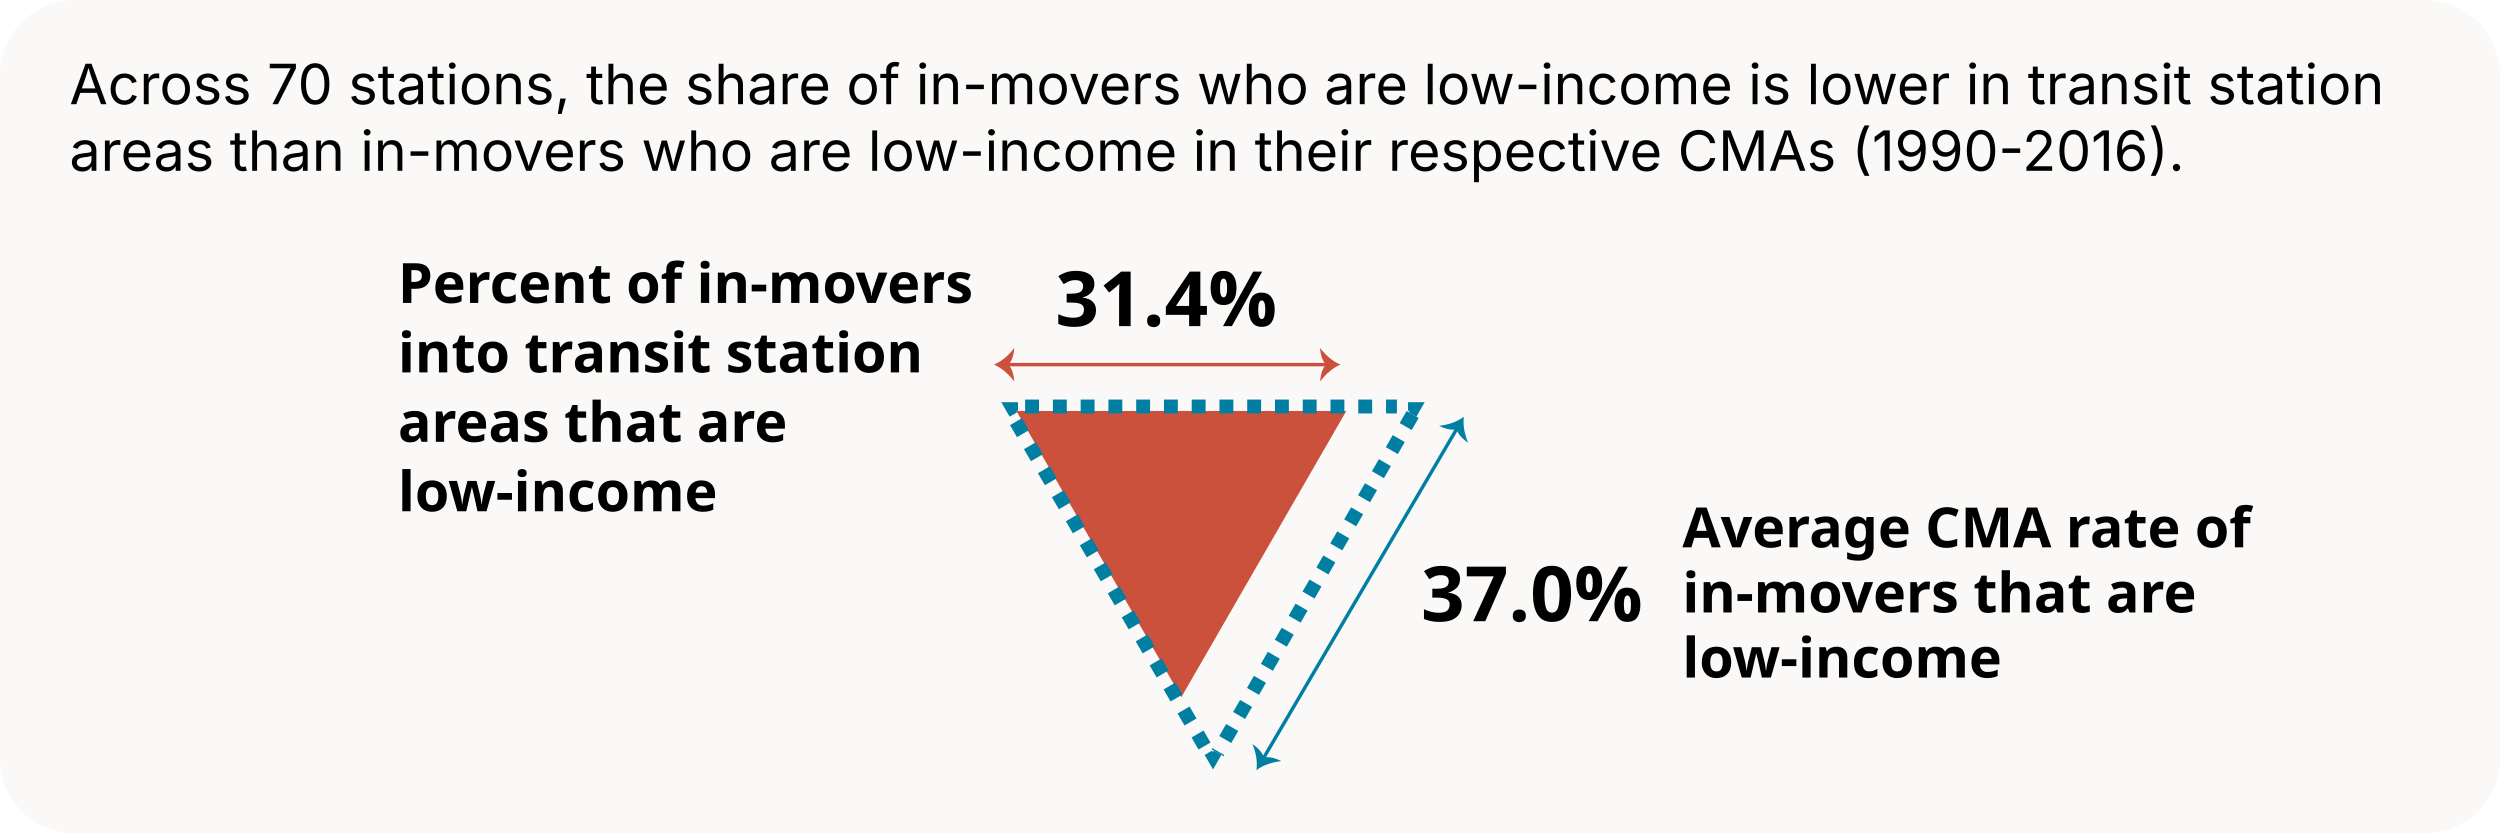
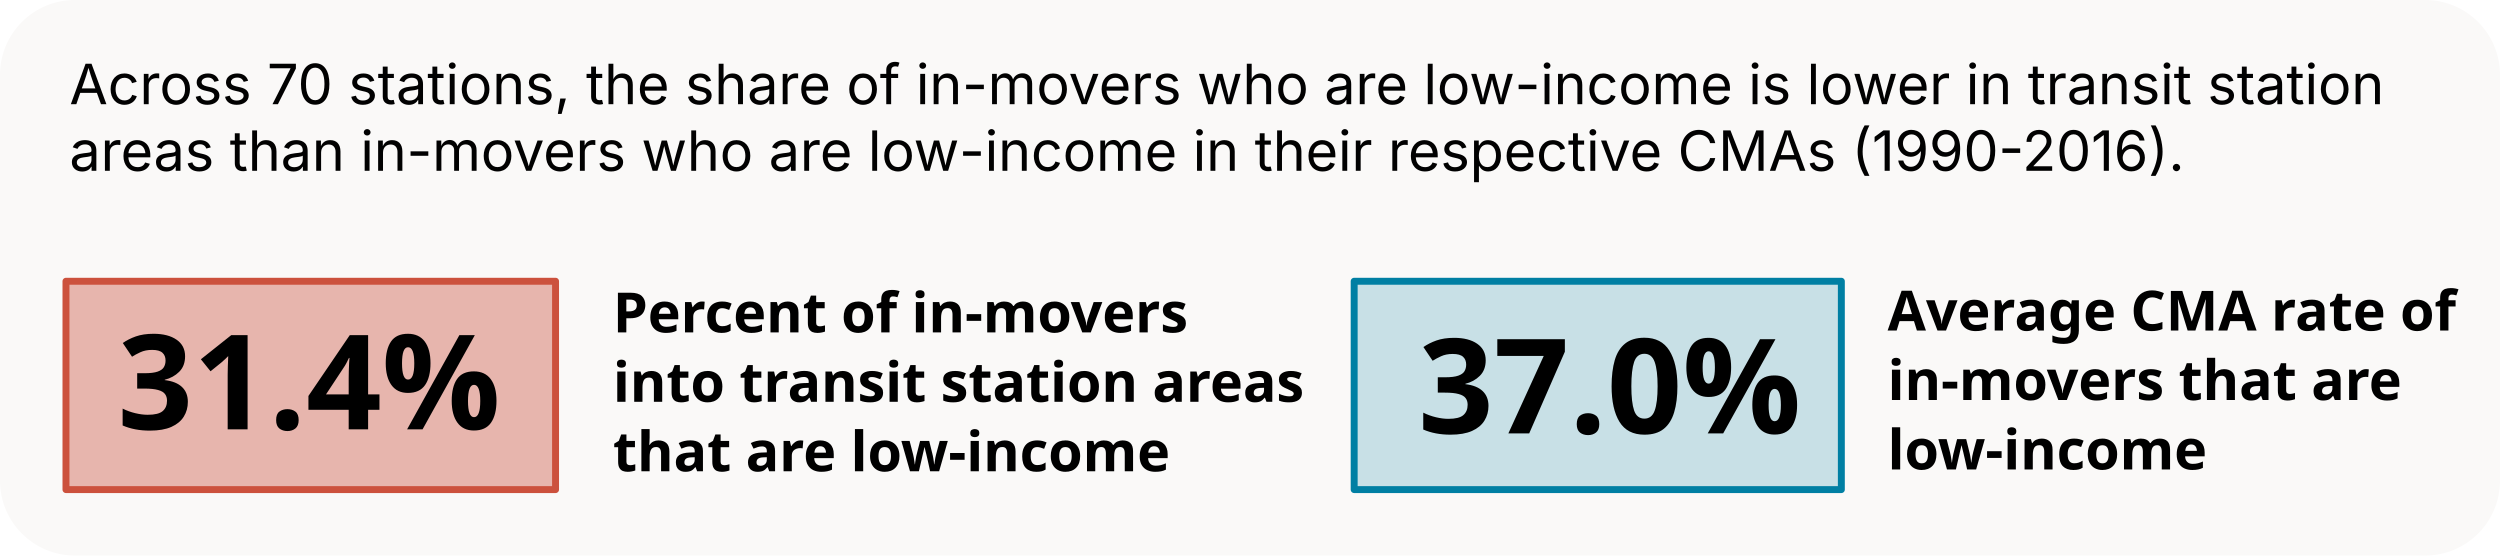
- <svg xmlns="http://www.w3.org/2000/svg" width="720" height="240" viewBox="0 0 720 240" version="1.1" id="svg23">
+ <svg xmlns="http://www.w3.org/2000/svg" width="720" height="160" viewBox="0 0 720 160" version="1.1" id="svg23">
  <defs id="defs23" />
  <g id="Layer_3" data-name="Layer 3">
-     <rect id="rect25" width="720" height="240" rx="21.567" ry="21.567" fill="#faf9f8" />
+     <rect id="rect25" width="720" height="160" rx="21.567" ry="21.567" fill="#faf9f8" x="0" y="0" />
  </g>
  <g id="text237-0-6-6-6-4-6-0" isolation="isolate">
    <text transform="translate(20.0005,30.0001)" fill="#010101" font-family="Inter-Regular, Inter" font-size="16px" font-variation-settings="'opsz' 14, 'wght' 400" isolation="isolate" id="text2">
      <tspan x="0" y="0" id="tspan1">Across 70 stations, the share of in-movers who are low-income is lower in transit station</tspan>
      <tspan x="0" y="19.2" id="tspan2">areas than in-movers who are low-income in their respective CMAs (1990-2016).</tspan>
    </text>
  </g>
-   <text fill="#cc513d" font-family="InterItalic-BoldItalic, Inter" font-size="22px" font-style="italic" font-variation-settings="'opsz' 14, 'wght' 700" font-weight="700" id="text3" x="303.949" y="93.932" style="font-style:normal;font-variant:normal;font-weight:bold;font-stretch:normal;font-size:22px;font-family:'Inter 24pt';-inkscape-font-specification:'Inter 24pt, Bold';font-variant-ligatures:normal;font-variant-caps:normal;font-variant-numeric:normal;font-variant-east-asian:normal;fill:#000000">
-     <tspan x="303.949" y="93.932" id="tspan3" style="font-style:normal;font-variant:normal;font-weight:bold;font-stretch:normal;font-size:22px;font-family:'Inter 24pt';-inkscape-font-specification:'Inter 24pt, Bold';font-variant-ligatures:normal;font-variant-caps:normal;font-variant-numeric:normal;font-variant-east-asian:normal;fill:#000000">31.4%</tspan>
+   <rect style="fill:#cc513d;fill-opacity:0.4;fill-rule:evenodd;stroke:#cc513d;stroke-width:2;stroke-linecap:round;stroke-linejoin:round;stroke-dasharray:none;stroke-opacity:1" id="rect5" width="141" height="60" x="19" y="81" />
+   <rect style="fill:#007fa3;fill-opacity:0.2;fill-rule:evenodd;stroke:#007fa3;stroke-width:2;stroke-linecap:round;stroke-linejoin:round;stroke-dasharray:none;stroke-opacity:1" id="rect5-1" width="140.308" height="60" x="390" y="81" />
+   <text fill="#9e2666" font-family="InterItalic-BoldItalic, Inter" font-size="22px" font-style="italic" font-variation-settings="'opsz' 14, 'wght' 700" font-weight="700" id="text1-5" x="33.882" y="123.645" style="font-style:normal;font-variant:normal;font-weight:bold;font-stretch:normal;font-size:38px;font-family:'Inter 24pt';-inkscape-font-specification:'Inter 24pt, Bold';font-variant-ligatures:normal;font-variant-caps:normal;font-variant-numeric:normal;font-variant-east-asian:normal;fill:#000000;fill-opacity:1;stroke-width:1">
+     <tspan x="33.882" y="123.645" id="tspan1-3-0" style="font-style:normal;font-variant:normal;font-weight:bold;font-stretch:normal;font-size:38px;font-family:'Inter 24pt';-inkscape-font-specification:'Inter 24pt, Bold';font-variant-ligatures:normal;font-variant-caps:normal;font-variant-numeric:normal;font-variant-east-asian:normal;fill:#000000;fill-opacity:1;stroke-width:1">31.4%</tspan>
  </text>
-   <text fill="#243662" font-family="InterItalic-BoldItalic, Inter" font-size="22px" font-style="italic" font-variation-settings="'opsz' 14, 'wght' 700" font-weight="700" id="text10" x="409.259" y="178.898" style="font-style:normal;font-variant:normal;font-weight:bold;font-stretch:normal;font-size:22px;font-family:'Inter 24pt';-inkscape-font-specification:'Inter 24pt, Bold';font-variant-ligatures:normal;font-variant-caps:normal;font-variant-numeric:normal;font-variant-east-asian:normal;fill:#000000">
-     <tspan x="409.259" y="178.898" id="tspan10" style="font-style:normal;font-variant:normal;font-weight:bold;font-stretch:normal;font-size:22px;font-family:'Inter 24pt';-inkscape-font-specification:'Inter 24pt, Bold';font-variant-ligatures:normal;font-variant-caps:normal;font-variant-numeric:normal;font-variant-east-asian:normal;fill:#000000">37.0%</tspan>
+   <text fill="#9e2666" font-family="InterItalic-BoldItalic, Inter" font-size="22px" font-style="italic" font-variation-settings="'opsz' 14, 'wght' 700" font-weight="700" id="text1-5-6" x="408.46" y="124.814" style="font-style:normal;font-variant:normal;font-weight:bold;font-stretch:normal;font-size:38px;font-family:'Inter 24pt';-inkscape-font-specification:'Inter 24pt, Bold';font-variant-ligatures:normal;font-variant-caps:normal;font-variant-numeric:normal;font-variant-east-asian:normal;fill:#000000;fill-opacity:1;stroke-width:1">
+     <tspan x="408.46" y="124.814" id="tspan1-3-2" style="font-style:normal;font-variant:normal;font-weight:bold;font-stretch:normal;font-size:38px;font-family:'Inter 24pt';-inkscape-font-specification:'Inter 24pt, Bold';font-variant-ligatures:normal;font-variant-caps:normal;font-variant-numeric:normal;font-variant-east-asian:normal;fill:#000000;fill-opacity:1;stroke-width:1">37.0%</tspan>
  </text>
-   <g id="g17" transform="matrix(2.11953,0,0,2.122672,-435.7837,-175.6723)" style="stroke-width:0.471;stroke-dasharray:none">
-     <line x1="342.43" y1="132.232" x2="385.97" y2="132.232" fill="none" stroke="#cc513d" stroke-miterlimit="10" stroke-width="0.311" id="line16" style="stroke-width:0.471;stroke-dasharray:none" />
-     <path d="m 342.631,132.232 c 0.522,-0.522 0.771,-1.556 0.792,-2.272 -0.716,0.962 -1.647,1.802 -2.773,2.272 1.126,0.451 2.016,1.341 2.773,2.272 -0.061,-0.768 -0.249,-1.699 -0.792,-2.272 z" fill="#cc513d" id="path16" style="stroke-width:0.471;stroke-dasharray:none" />
-     <path d="m 385.769,132.232 c -0.522,-0.522 -0.771,-1.556 -0.792,-2.272 0.716,0.962 1.647,1.802 2.773,2.272 -1.126,0.451 -2.016,1.341 -2.773,2.272 0.061,-0.768 0.249,-1.699 0.792,-2.272 z" fill="#cc513d" id="path17" style="stroke-width:0.471;stroke-dasharray:none" />
-   </g>
-   <g id="g19" transform="matrix(2.11953,0,0,2.122672,-429.1721,-183.1672)" style="stroke-width:0.471;stroke-dasharray:none">
-     <line x1="374.114" y1="189.247" x2="400.499" y2="144.358" fill="none" stroke="#243662" stroke-dasharray="0.5, 1" stroke-miterlimit="10" stroke-width="0.311" id="line17" style="stroke-width:0.471;stroke-dasharray:none;stroke:#007fa3;stroke-opacity:1" />
-     <path d="m 374.215,189.074 c -0.185,-0.715 -0.95,-1.453 -1.558,-1.834 0.467,1.105 0.719,2.333 0.554,3.542 0.959,-0.743 2.178,-1.059 3.365,-1.24 -0.693,-0.336 -1.591,-0.646 -2.361,-0.469 z" fill="#243662" id="path18" style="stroke-width:0.471;stroke-dasharray:none;fill:#007fa3;fill-opacity:1" />
-     <path d="m 400.397,144.532 c -0.715,0.186 -1.732,-0.123 -2.361,-0.469 1.193,-0.13 2.388,-0.507 3.365,-1.24 -0.182,1.199 0.134,2.417 0.554,3.542 -0.63,-0.442 -1.339,-1.076 -1.558,-1.834 z" fill="#243662" id="path19" style="stroke-width:0.471;stroke-dasharray:none;fill:#007fa3;fill-opacity:1" />
-   </g>
-   <g id="TRIANGLES" transform="matrix(2.11953,0,0,2.122672,-413.6856,-186.0909)" style="stroke-width:1.179;stroke-dasharray:none">
-     <polygon points="387.75,142.823 364.2,183.613 340.65,142.823 " fill="#cc513d" stroke="#faf9f8" stroke-miterlimit="10" id="polygon20" style="stroke-width:1.179;stroke-dasharray:none" transform="translate(-8.604896)" />
-     <polygon points="332.25,142.823 387.75,142.823 360,190.888 " fill="none" stroke="#faf9f8" stroke-miterlimit="10" stroke-width="0.933" id="polygon21" style="stroke-width:1.179;stroke-dasharray:none" />
-     <g id="g23" style="stroke-width:1.179;stroke-dasharray:none">
-       <polyline points="386.5 142.823 387.75 142.823 387.125 143.906" fill="none" stroke="#243662" stroke-miterlimit="10" stroke-width="0.933" id="polyline21" style="stroke-width:1.179;stroke-dasharray:none;fill:#007fa3;fill-opacity:1;stroke:#007fa3;stroke-opacity:1" />
-       <line x1="387.125" y1="143.906" x2="360.625" y2="189.805" fill="none" stroke="#243662" stroke-dasharray="2.524, 3.029" stroke-miterlimit="10" stroke-width="0.933" id="line21" style="stroke:#007fa3;stroke-width:1.886;stroke-dasharray:1.886,1.886;stroke-dashoffset:0;stroke-opacity:1" />
-       <polyline points="360.625 189.805 360 190.888 359.375 189.805" fill="none" stroke="#243662" stroke-miterlimit="10" stroke-width="0.933" id="polyline22" style="stroke-width:1.179;stroke-dasharray:none;fill:#007fa3;fill-opacity:1;stroke:#007fa3;stroke-opacity:1" />
-       <line x1="358.845" y1="188.887" x2="333.173" y2="144.778" fill="none" stroke="#243662" stroke-dasharray="2.524, 3.029" stroke-miterlimit="10" stroke-width="0.933" id="line22" style="stroke:#007fa3;stroke-width:1.886;stroke-dasharray:1.886,1.886;stroke-dashoffset:0;stroke-opacity:1" />
-       <polyline points="332.875 143.906 332.25 142.823 333.5 142.823" fill="none" stroke="#243662" stroke-miterlimit="10" stroke-width="0.933" id="polyline23" style="stroke-width:1.179;stroke-dasharray:none;fill:#007fa3;fill-opacity:1;stroke:#007fa3;stroke-opacity:1" />
-       <line x1="334.474" y1="142.823" x2="384.986" y2="142.823" fill="none" stroke="#243662" stroke-dasharray="2.524, 3.029" stroke-miterlimit="10" stroke-width="0.933" id="line23" style="stroke:#007fa3;stroke-width:1.886;stroke-dasharray:1.886,1.886;stroke-dashoffset:0;stroke-opacity:1" />
-     </g>
-   </g>
-   <text fill="#010101" font-family="Inter-Regular, Inter" font-size="16px" font-variation-settings="'opsz' 14, 'wght' 400" isolation="isolate" id="text15-9" x="114.615" y="87.241" style="font-style:normal;font-variant:normal;font-weight:bold;font-stretch:normal;font-size:16px;font-family:'Inter 24pt';-inkscape-font-specification:'Inter 24pt, Bold';font-variant-ligatures:normal;font-variant-caps:normal;font-variant-numeric:normal;font-variant-east-asian:normal;isolation:isolate;fill:#000000;fill-opacity:1">
-     <tspan x="114.615" y="87.241" id="tspan29">Percent of in-movers</tspan>
-     <tspan x="114.615" y="107.241" id="tspan32">into transit station</tspan>
-     <tspan x="114.615" y="127.241" id="tspan35">areas that are</tspan>
-     <tspan x="114.615" y="147.241" id="tspan36">low-income</tspan>
+   <text fill="#010101" font-family="Inter-Regular, Inter" font-size="16px" font-variation-settings="'opsz' 14, 'wght' 400" isolation="isolate" id="text15-9-3" x="543.628" y="95.203" style="font-style:normal;font-variant:normal;font-weight:bold;font-stretch:normal;font-size:16px;font-family:'Inter 24pt';-inkscape-font-specification:'Inter 24pt, Bold';font-variant-ligatures:normal;font-variant-caps:normal;font-variant-numeric:normal;font-variant-east-asian:normal;isolation:isolate;fill:#000000;fill-opacity:1">
+     <tspan x="543.628" y="95.203" id="tspan4-6">Average CMA rate of</tspan>
+     <tspan x="543.628" y="115.203" id="tspan14">in-movers that are</tspan>
+     <tspan x="543.628" y="135.203" id="tspan15">low-income</tspan>
  </text>
-   <text fill="#010101" font-family="Inter-Regular, Inter" font-size="16px" font-variation-settings="'opsz' 14, 'wght' 400" isolation="isolate" id="text15-9-9" x="484.518" y="157.636" style="font-style:normal;font-variant:normal;font-weight:bold;font-stretch:normal;font-size:16px;font-family:'Inter 24pt';-inkscape-font-specification:'Inter 24pt, Bold';font-variant-ligatures:normal;font-variant-caps:normal;font-variant-numeric:normal;font-variant-east-asian:normal;isolation:isolate;fill:#000000;fill-opacity:1">
-     <tspan x="484.518" y="157.636" id="tspan26">Average CMA rate of</tspan>
-     <tspan x="484.518" y="176.386" id="tspan38">in-movers that are</tspan>
-     <tspan x="484.518" y="195.136" id="tspan40">low-income</tspan>
+   <text fill="#010101" font-family="Inter-Regular, Inter" font-size="16px" font-variation-settings="'opsz' 14, 'wght' 400" isolation="isolate" id="text15-9-9-32" x="176.523" y="95.725" style="font-style:normal;font-variant:normal;font-weight:bold;font-stretch:normal;font-size:16px;font-family:'Inter 24pt';-inkscape-font-specification:'Inter 24pt, Bold';font-variant-ligatures:normal;font-variant-caps:normal;font-variant-numeric:normal;font-variant-east-asian:normal;isolation:isolate;fill:#000000;fill-opacity:1">
+     <tspan x="176.523" y="95.725" style="font-style:normal;font-variant:normal;font-weight:bold;font-stretch:normal;font-size:16px;font-family:'Inter 24pt';-inkscape-font-specification:'Inter 24pt, Bold';font-variant-ligatures:normal;font-variant-caps:normal;font-variant-numeric:normal;font-variant-east-asian:normal" id="tspan5">Percent of in-movers</tspan>
+     <tspan x="176.523" y="115.725" style="font-style:normal;font-variant:normal;font-weight:bold;font-stretch:normal;font-size:16px;font-family:'Inter 24pt';-inkscape-font-specification:'Inter 24pt, Bold';font-variant-ligatures:normal;font-variant-caps:normal;font-variant-numeric:normal;font-variant-east-asian:normal" id="tspan9">into transit station areas</tspan>
+     <tspan x="176.523" y="135.725" style="font-style:normal;font-variant:normal;font-weight:bold;font-stretch:normal;font-size:16px;font-family:'Inter 24pt';-inkscape-font-specification:'Inter 24pt, Bold';font-variant-ligatures:normal;font-variant-caps:normal;font-variant-numeric:normal;font-variant-east-asian:normal" id="tspan11">that are low-income</tspan>
  </text>
-   <rect style="fill:#f1c500;fill-opacity:1;fill-rule:evenodd;stroke:none;stroke-width:2;stroke-linecap:round;stroke-linejoin:round" id="rect1" width="41.809" height="4.08" x="327.604" y="402.914" rx="0" ry="0" />
-   <text fill="#9e2666" font-family="InterItalic-BoldItalic, Inter" font-size="22px" font-style="italic" font-variation-settings="'opsz' 14, 'wght' 700" font-weight="700" id="text1" x="326.981" y="400.906" style="font-style:normal;font-variant:normal;font-weight:bold;font-stretch:normal;font-size:22px;font-family:'Inter 24pt';-inkscape-font-specification:'Inter 24pt, Bold';font-variant-ligatures:normal;font-variant-caps:normal;font-variant-numeric:normal;font-variant-east-asian:normal;fill:#000000;fill-opacity:1">
-     <tspan x="326.981" y="400.906" id="tspan1-3" style="font-style:normal;font-variant:normal;font-weight:bold;font-stretch:normal;font-size:22px;font-family:'Inter 24pt';-inkscape-font-specification:'Inter 24pt, Bold';font-variant-ligatures:normal;font-variant-caps:normal;font-variant-numeric:normal;font-variant-east-asian:normal;fill:#000000;fill-opacity:1">7.1%</tspan>
-   </text>
-   <text fill="#26524d" font-family="InterItalic-BoldItalic, Inter" font-size="22px" font-style="italic" font-variation-settings="'opsz' 14, 'wght' 700" font-weight="700" id="text8" x="242.174" y="313.538" style="font-style:normal;font-variant:normal;font-weight:bold;font-stretch:normal;font-size:22px;font-family:'Inter 24pt';-inkscape-font-specification:'Inter 24pt, Bold';font-variant-ligatures:normal;font-variant-caps:normal;font-variant-numeric:normal;font-variant-east-asian:normal;fill:#000000;fill-opacity:1">
-     <tspan x="242.174" y="313.538" id="tspan8" style="font-style:normal;font-variant:normal;font-weight:bold;font-stretch:normal;font-size:22px;font-family:'Inter 24pt';-inkscape-font-specification:'Inter 24pt, Bold';font-variant-ligatures:normal;font-variant-caps:normal;font-variant-numeric:normal;font-variant-east-asian:normal;fill:#000000;fill-opacity:1">6.4%</tspan>
-   </text>
-   <text fill="#010101" font-family="Inter-Regular, Inter" font-size="16px" font-variation-settings="'opsz' 14, 'wght' 400" isolation="isolate" id="text15-9-6" x="120.29" y="324.881" style="font-style:normal;font-variant:normal;font-weight:bold;font-stretch:normal;font-size:15px;font-family:'Inter 24pt';-inkscape-font-specification:'Inter 24pt, Bold';font-variant-ligatures:normal;font-variant-caps:normal;font-variant-numeric:normal;font-variant-east-asian:normal;font-variation-settings:'opsz' 14, 'wght' 400;isolation:isolate;fill:#000000;fill-opacity:1">
-     <tspan id="tspan24" x="120.29" y="324.881">CMA average</tspan>
-     <tspan x="120.29" y="343.631" id="tspan3-7">annual low-income</tspan>
-     <tspan x="120.29" y="362.381" id="tspan29-5">moving out rate</tspan>
-     <tspan x="120.29" y="381.131" id="tspan4" />
-   </text>
-   <text fill="#010101" font-family="Inter-Regular, Inter" font-size="16px" font-variation-settings="'opsz' 14, 'wght' 400" isolation="isolate" id="text15-9-9-3" x="385.693" y="398.023" style="font-style:normal;font-variant:normal;font-weight:bold;font-stretch:normal;font-size:15px;font-family:'Inter 24pt';-inkscape-font-specification:'Inter 24pt, Bold';font-variant-ligatures:normal;font-variant-caps:normal;font-variant-numeric:normal;font-variant-east-asian:normal;font-variation-settings:'opsz' 14, 'wght' 400;isolation:isolate;fill:#000000;fill-opacity:1">
-     <tspan x="385.693" y="398.023" id="tspan27" style="font-weight:bold">Average annual low-income moving out</tspan>
-     <tspan x="385.693" y="416.773" id="tspan30" style="font-weight:bold">rate from transit station areas</tspan>
-   </text>
-   <g id="g17-6" style="stroke:#000000;stroke-width:1;stroke-dasharray:none;stroke-opacity:1" transform="translate(-20.90532,191.229)">
-     <line x1="314.614" y1="185.983" x2="417.554" y2="185.983" fill="none" stroke="#9e2666" stroke-miterlimit="10" stroke-width=".5" id="line16-2" style="stroke:#000000;stroke-width:1;stroke-dasharray:none;stroke-opacity:1" />
-     <path d="m 314.815,185.983 c 0.522,-0.522 0.771,-1.556 0.792,-2.272 -0.716,0.962 -1.647,1.802 -2.773,2.272 1.126,0.451 2.016,1.341 2.773,2.272 -0.061,-0.768 -0.249,-1.699 -0.792,-2.272 z" fill="#9e2666" id="path16-9" style="stroke:#000000;stroke-width:1;stroke-dasharray:none;stroke-opacity:1" />
-     <path d="m 417.353,185.983 c -0.522,-0.522 -0.771,-1.556 -0.792,-2.272 0.716,0.962 1.647,1.802 2.773,2.272 -1.126,0.451 -2.016,1.341 -2.773,2.272 0.061,-0.768 0.249,-1.699 0.792,-2.272 z" fill="#9e2666" id="path17-1" style="stroke:#000000;stroke-width:1;stroke-dasharray:none;stroke-opacity:1" />
-   </g>
-   <g id="g20" style="stroke:#000000;stroke-width:1;stroke-dasharray:none" transform="translate(-20.90532,189.3222)">
-     <line x1="301.568" y1="173.857" x2="301.695" y2="173.641" fill="none" stroke="#26524d" stroke-miterlimit="10" stroke-width=".5" id="line17-2" style="stroke:#000000;stroke-width:1;stroke-dasharray:none" />
-     <line x1="302.203" y1="172.776" x2="348.479" y2="94.046" fill="none" stroke="#26524d" stroke-dasharray=".502 1.004" stroke-miterlimit="10" stroke-width=".5" id="line18" style="stroke:#000000;stroke-width:1;stroke-dasharray:1, 1;stroke-dashoffset:0" />
-     <line x1="348.734" y1="93.614" x2="348.86" y2="93.398" fill="none" stroke="#26524d" stroke-miterlimit="10" stroke-width=".5" id="line19-7" style="stroke:#000000;stroke-width:1;stroke-dasharray:none" />
-     <path d="m 301.67,173.684 c -0.185,-0.715 -0.95,-1.453 -1.558,-1.834 0.467,1.105 0.719,2.333 0.554,3.542 0.959,-0.743 2.178,-1.059 3.365,-1.24 -0.693,-0.336 -1.591,-0.646 -2.361,-0.469 z" fill="#26524d" id="path19-0" style="stroke:#000000;stroke-width:1;stroke-dasharray:none" />
-     <path d="m 348.758,93.572 c -0.715,0.186 -1.732,-0.123 -2.36,-0.469 1.193,-0.13 2.388,-0.507 3.365,-1.24 -0.182,1.199 0.134,2.417 0.554,3.542 -0.631,-0.442 -1.339,-1.076 -1.558,-1.834 z" fill="#26524d" id="path20-9" style="stroke:#000000;stroke-width:1;stroke-dasharray:none" />
-   </g>
-   <polygon points="312.834,175.392 419.334,175.392 366.084,83.16 " fill="#9e2666" stroke="#faf9f8" stroke-miterlimit="10" id="polygon20-3" transform="translate(-20.90532,189.3222)" style="fill:#f1c500;fill-opacity:1" />
-   <polygon points="312.834,175.392 409.284,175.392 361.059,91.864 " fill="none" stroke="#faf9f8" stroke-miterlimit="10" stroke-width="2" id="polygon21-6" transform="translate(-20.90532,189.3222)" style="stroke-width:4;stroke-dasharray:none" />
-   <g id="g23-0" transform="translate(-20.90532,189.3222)">
-     <polyline points="361.684 92.946 361.059 91.864 360.434 92.946" fill="none" stroke="#26524d" stroke-miterlimit="10" stroke-width="1.5" id="polyline21-6" style="stroke-width:2.5;stroke-dasharray:2.5, 2.5;stroke-dashoffset:0" />
-     <line x1="358.974" y1="95.476" x2="314.189" y2="173.044" fill="none" stroke="#26524d" stroke-dasharray="2.434, 2.921" stroke-miterlimit="10" stroke-width="1.5" id="line21-2" style="stroke-width:2.5;stroke-dasharray:2.5, 2.5;stroke-dashoffset:0" />
-     <line x1="319.225" y1="129.202" x2="260.191" y2="129.202" fill="none" stroke="#26524d" stroke-dasharray="2.434, 2.921" stroke-miterlimit="10" stroke-width="1.5" id="line21-6" style="stroke-width:2.5;stroke-dasharray:2.5, 2.5;stroke-dashoffset:0" />
-     <polyline points="313.459 174.309 312.834 175.392 314.084 175.392" fill="none" stroke="#26524d" stroke-miterlimit="10" stroke-width="1.5" id="polyline22-6" />
-     <line x1="317.005" y1="175.392" x2="406.574" y2="175.392" fill="none" stroke="#26524d" stroke-dasharray="2.434, 2.921" stroke-miterlimit="10" stroke-width="1.5" id="line22-1" style="stroke-width:2.5;stroke-dasharray:2.5, 2.5;stroke-dashoffset:0" />
-     <polyline points="408.034 175.392 409.284 175.392 408.659 174.309" fill="none" stroke="#26524d" stroke-miterlimit="10" stroke-width="1.5" id="polyline23-8" />
-     <line x1="407.199" y1="171.78" x2="362.414" y2="94.211" fill="none" stroke="#26524d" stroke-dasharray="2.434, 2.921" stroke-miterlimit="10" stroke-width="1.5" id="line23-7" style="stroke-width:2.5;stroke-dasharray:2.5, 2.5;stroke-dashoffset:0" />
-   </g>
</svg>
